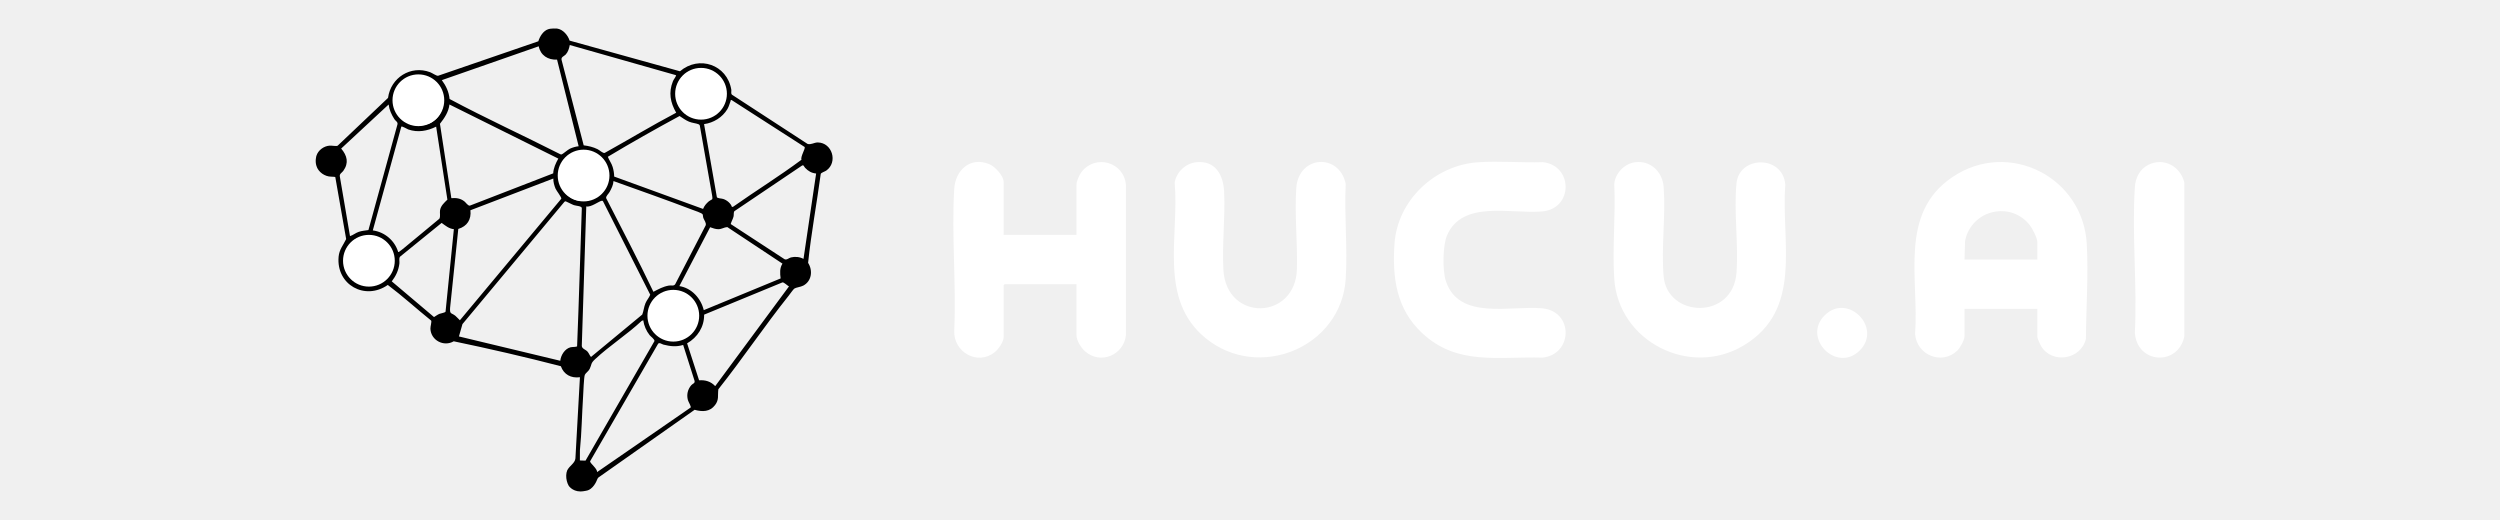
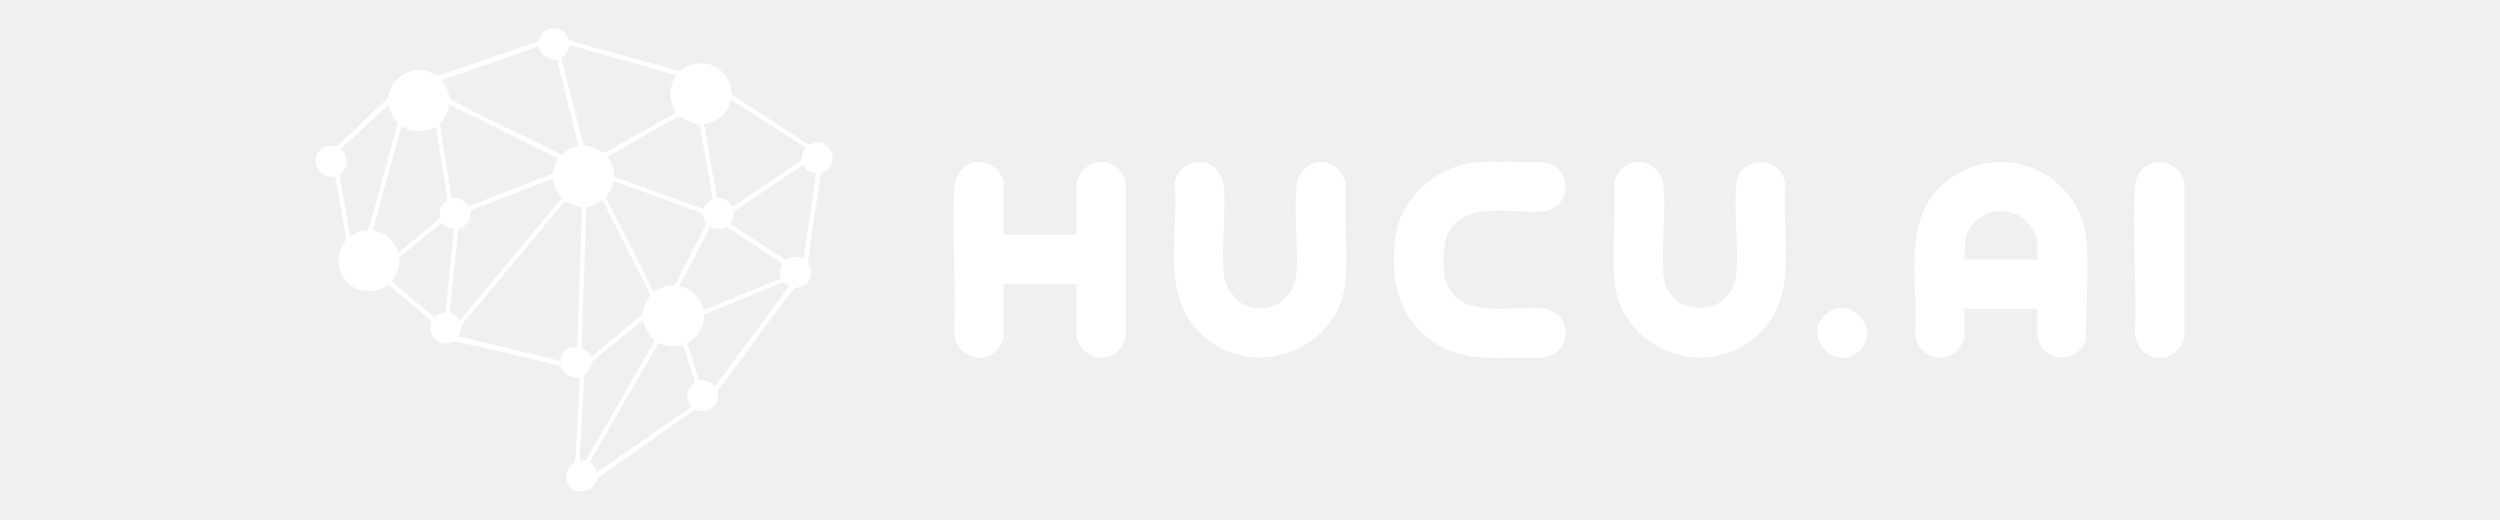
<svg xmlns="http://www.w3.org/2000/svg" id="Hucu_ai" data-name="Hucu ai" viewBox="0 0 3945.67 820.58">
  <defs>
    <style>
      .cls-1 {
        fill: #fff;
      }

      .cls-2 {
        fill: #fff;
      }

      .cls-3 {
        fill: #fff;
      }

      .cls-4 {
        fill: #fff;
      }

      .cls-5 {
        fill: #fff;
      }

      .cls-6 {
        fill: #fff;
      }
    </style>
  </defs>
  <g>
-     <path class="cls-6" d="M3447.41,287.76v243.68c-10.46,46.91-74.82,42.75-78.02-6.44,3.79-75.22-4.87-155.12,0-229.79.94-14.42,7.71-28.23,21-34.95,24.45-12.36,50.67,2.09,57.02,27.5Z" />
-     <path class="cls-6" d="M1584.04,370.65h114.96v-79.4c0-5.38,4.64-15.6,8.02-19.95,22.23-28.55,67.34-15.45,70,20.91v236.77c-3.4,31.46-40.26,47.06-64.55,25.46-6.26-5.57-13.47-16.91-13.47-25.49v-80.39h-113.46c-.11,0-1.5,1.39-1.5,1.5v81.89c0,7.54-8.21,19.22-14.08,23.89-27.31,21.73-65.1-.14-63.94-33.82,3.42-73.46-4.39-150.79,0-223.8,1.79-29.74,25.31-51.45,55.3-39.18,8.91,3.64,22.71,18.34,22.71,28.24v83.39Z" />
-     <path class="cls-6" d="M1887.71,256.08c30.19-3.44,42.93,19.71,44.26,46.11,2.05,40.72-3.43,83.14-1.09,123.93,4.72,82.27,114.18,79.44,116.04-2,.95-41.56-3.75-85.06-1.08-126.92,3.34-52.38,67.98-55.96,78.06-6.99-2.44,49.12,3.1,101.11,0,149.89-6.87,108.06-137.65,162.21-221.44,93.31-74.71-61.44-41.04-160.82-48.52-245.16,2.69-16.59,17.1-30.27,33.77-32.17Z" />
-     <path class="cls-6" d="M2580.46,256.06c24.69-3.33,43.51,15.31,45.26,39.15,3.33,45.31-3.98,95.94-.07,140.89,5.69,65.52,109.61,69.52,115.04-5.99,3.24-45.08-4.43-96.5-.03-140.84,4.34-43.76,72.94-44.87,77,1.95-6.79,91.54,28.52,197.44-65.71,254.01-85.04,51.06-197.62-6.23-204.23-105.18-3.25-48.65,2.39-100.76,0-149.78,1.52-16.78,16.05-31.96,32.73-34.21Z" />
-     <path class="cls-6" d="M2332.58,256.09c33.5-2.31,68.86,1.01,102.55-.17,47.83,5.38,48,73.27-.89,77.76-48.9,4.49-126.76-18.82-150.61,38.29-6.66,15.95-7.09,54.74-1.83,71.1,20.37,63.33,102.01,38.82,152.33,43.56,49.89,4.7,48.3,73.03.16,77.8-69.82-2.05-134.49,13.11-190-38.96-40.44-37.93-47-87.11-43.45-140.33,4.61-69.02,63.45-124.34,131.74-129.05Z" />
-     <path class="cls-6" d="M2935.23,553.06c-36.52,36.48-91.79-19.78-55.17-55.62,36.44-35.67,90.96,19.87,55.17,55.62Z" />
-     <path d="M1290.59,224.82c-5.43-.06-11.08,4.15-16.15,2.26l-119.24-77.64c-2-2.1-.57-5.38-1.01-7.98-6.68-39.44-50.9-54.62-81.02-28.97l-174.19-48.4c-2.67-8.48-10.35-17.68-19.7-19-4.45-.28-7.57-.12-11.25.32l-2.74.68c-7.95,2.59-13.33,11.47-15.65,19.06l-158.27,54.44c-2.52.36-8.99-4.28-12.5-5.61-30.66-11.57-62.29,8.7-66.44,40.53l-79.5,75.42c-2.21,1.28-9.15-.41-13.02-.06-8.98.8-17.79,7.26-20.5,15.96,0,0-2.57,8.17,0,15.98,2.88,9.82,13.29,16.97,23.44,17.02,2.31,0,6.2.32,6.34.67l17.15,97.81c-4.59,9.58-10.89,16.38-11.93,27.83-4.02,44.26,41.62,69.72,77.64,44.58,23.39,17.59,45.47,37.72,68.41,56.23,1.19,1.76-1.33,9.18-1.15,13.04.85,18.24,21.21,28.82,36.78,19.66,56.33,11.75,113.49,24.9,169.1,39.34,4.75,13.27,16.22,19.25,30.09,17.37l-7.12,128.22c-.93,7.7-8.83,10.96-12.88,18.59-2.04,4.85-2.12,11.18-.7,16.92.65,2.62,1.61,5.12,2.85,7.3,1.1,1.95,8.74,11.37,23.71,8.83l3.71-.65c11.48-1.6,16.99-16.05,17.46-17.36.47-1.3,1.11-2.53,2.02-3.49l151.94-106.93c12.23,3.34,24.06,3.44,32.35-7.57,6.55-8.7,3.8-14.83,5.13-24.84,38.29-48.18,72.64-99.67,111.03-147.74,1.84-2.3,7.27-10.08,8.85-11.14,2.96-1.98,9.78-2.41,14.22-4.77,13.25-7.04,15.34-23.79,7.55-35.86,4.88-46.88,13.65-93.59,19.95-140.4.79-2.1,6.56-3.7,8.74-5.25,18.74-13.26,9.36-44.15-13.48-44.4ZM1153.1,159.34c.39-.96-.56-1.78,1.59-1.43l115.28,74.1c1.49,2.52-6.98,15.34-5.02,20.1-34.78,25.92-72.17,49.01-107.76,74.11l-1.98.48c-1.75-5.84-8.14-10.89-13.79-12.7-2.92-.93-9.2-.78-10.03-2.96l-20.19-115.15c14.9-2,29.08-10.68,36.79-23.68,2.69-4.53,3.27-8.37,5.11-12.87ZM1232.04,439.44l-121.33,50.07c-4.38-18.6-19.17-34.98-38.5-37.98l48.57-92.92c4.16,1.43,8.4,3.15,12.91,3.13,5.54-.02,9.08-3.06,14.19-3.35l87.05,57.68c-4.62,7.32-3.9,15.16-2.89,23.37ZM1109.63,329.74l-140.29-51.07c-.06-5.09-.92-10.25-2.38-15.1-1.83-6.1-5.44-10.41-7.65-16.12,37.2-22.33,75.05-43.71,113.23-64.35,4.85,3.2,9.56,6.71,14.99,8.96,4.99,2.07,11,2.43,14.96,4.03,1.02.41,1.61.98,1.99,2.01l19.59,111.26c.12,1.5.64,3.93-.08,5.16-.16.27-4.1,2.21-5.26,3.22-4.05,3.53-7.07,6.96-9.09,12ZM1113.77,355.68l-48.08,92.84c-2.16,3.38-6.42,1.54-9.85,2.15-9.7,1.73-16.04,5.49-24.59,9.87-23.82-49.77-49.42-98.69-74.57-147.8-.66-3.14,3.77-6.76,5.38-9.69,2.9-5.28,5.89-11.12,6.2-17.28,41.43,14.9,83.07,29.48,124.2,45.19,3.22,1.23,15.64,5.24,16.54,7.45.62,1.51.36,3.86,1.15,5.84,1.5,3.76,4.83,7.49,3.62,11.44ZM933.53,314.5c-54.76,19.24-72.95-71.08-15.47-75.43,43.55-3.3,58.77,60.22,15.47,75.43ZM925.31,325.75c7.29,1.92,20.35-8.51,24.63-8.91.88-.08,1.34.09,1.8.86l74.5,147.42c-1.78,4.77-5.38,8.29-7.5,13.41-2.48,5.98-2.83,12-5.07,17.91l-80.92,66.94c-2.29-2.49-3.24-5.96-5.5-8.46-3.09-3.41-8.61-4.29-9.04-8.94l7.09-220.22ZM1091.72,472.5c33.3,37.2-22.25,89.2-57.14,52.59-35.65-37.4,22.33-91.47,57.14-52.59ZM1101.98,109.28c45.48-5,60.54,61.02,16.44,75.34-54.22,17.61-72.1-69.23-16.44-75.34ZM892.81,86.06c3.85-4.13,5.38-9.63,6.47-15.02l166.94,47.43c1.56,1.15.61,1.09.16,2.16-1.02,2.41-3.22,4.84-4.35,7.66-7.12,17.79-4.12,33.42,5.18,49.6-38.11,20.1-75.21,42.54-112.95,63.51-2.8.59-7.97-4.38-11.14-5.95-6.9-3.41-14.27-5.16-21.9-6.08l-34.73-134.14c-1.67-5.4,3.62-6.27,6.32-9.17ZM850.23,73.08c2.94,14.34,14.64,21.76,28.95,21.03l34.09,136.72c-4.38.38-9.74,1.96-13.68,3.81-3.39,1.59-11.45,8.61-13.03,9.03-.81.21-1.55.09-2.28-.27-57.97-29.48-117.62-56.64-174.73-87.19-1.05-11.2-5.65-20.84-12.24-29.74l152.92-53.4ZM693.4,345.24c-15.98,12.96-31.52,26.5-47.56,39.37-4.59,3.68-10.31,8.88-14.97,12.01-.83.56-.95,1.42-2.49.99-5.38-17.96-21.29-31.49-40-33.96l45-163.78c1.32-1.13,8.91,3.75,11.01,4.47,15.13,5.19,29.99,2.48,43.96-4.47l17.76,115.23c-4.98,4.87-10.68,9.74-11.67,17.18-.55,4.13.98,9.45-1.03,12.95ZM694.34,195.39c7.2-9.19,13.59-18.5,15.01-30.47l171.83,85.37c-4.01,7.17-7.71,15.01-8.06,23.32l-131.55,50.94c-3.23.34-6.15-4.82-8.76-6.81-6.3-4.81-12.67-5.59-20.47-5.01l-17.99-117.34ZM660.13,120.25c49.66-1.4,53.91,73.2,4.71,77.61-52.64,4.72-57.2-76.13-4.71-77.61ZM536.3,278.25c-.54-4.18,3.41-5.63,5.5-8.55,9.02-12.6,6.17-24.02-3.34-35.23l74.9-69.54c1.07,8.48,4.62,16.2,9.18,23.29,1.81,2.82,5.59,4.16,4.78,8.01l-45.83,166.85c-5.15.79-10.33,1.17-15.34,2.85-4.95,1.65-8.87,5.26-13.76,6.72l-16.09-94.4ZM584.86,450.53c-49.58,3.09-56.05-71.15-8.72-77.62,54.03-7.39,60.86,74.38,8.72,77.62ZM703.21,491.86c-.53,1.6-7,2.44-9.54,3.45-3.24,1.29-5.72,3.43-8.69,5.1l-66.66-56.34c6.63-8.82,10.57-16.94,12.03-28,.45-3.39-1.08-8.43,1.03-10.96l65.65-53.31c5.96,4.27,11.54,9.19,19.28,9.89l-13.1,130.17ZM718.81,498.51c-6.57-5.26-9.08-2.03-8.46-12.5l12.95-124.67c14.03-4.25,20.78-14.88,19.16-29.5l130.82-50.07c-.13,5.21,1.45,11.17,3.52,15.97,1.52,3.52,10.03,14.02,9.03,15.97l-160,191.76c-2.45-2.11-4.52-4.94-7.02-6.95ZM910.83,546.48c-.95,1.36-7.68.93-10.38,1.62-9,2.29-15.3,12.49-16.18,21.29l-159.95-38.4,5.55-19.48,160.84-192.86c.55-.59,1.22-.95,2.04-.94.72,0,10.3,5.18,12.98,6.04,3.8,1.22,11.93,1.35,12.53,4.46-2.51,72.89-4.48,145.5-7.44,218.28ZM924.1,727.02l-8.89-.3.06-16.01c2.8-28.12,3.15-56.63,5-84.89.4-6.18,1.22-30.45,2.74-34.21,1.12-2.75,5.84-5.61,7.64-9.34,3.65-7.55,1.21-8.5,8.58-15.4,22.55-21.11,50.76-39.09,73.49-60.41l2.5-.99c1.22,8.56,4.71,16.71,10.03,23.44,1.9,2.4,8.36,6.75,7.6,9.53l-108.74,188.57ZM1091.16,607.79c-5.81,6.66-7.77,14.97-5.49,23.56.73,2.76,5.37,10.16,4.41,11.79l-147.77,101.97c.66-5.58-11.66-14.18-10.9-17.19l107.32-185.51c2.35-2.25,5.61.8,8.49,1.52,10.83,2.7,20.06,3.8,30.99.49l17.97,56.55c1,4.09-2.9,4.4-5.02,6.83ZM1129.2,608.86l-.51.46c-6.88-7.31-15.41-9.8-25.35-9.11l-18.91-58.32c16.43-9.46,27.14-25.96,26.88-45.3l123.6-50.9c2.59-.36,7.56,5.03,10.3,6.34l-116.01,156.84ZM1268.13,408.6c-5.89-3.24-13.31-3.95-19.8-2.31-3.49.88-6.5,4.43-10.12,2.81l-84.98-55.5c1.12-4.08,3.44-7.71,4.5-11.85.76-2.97-.32-6.39,1.45-8.54l106.27-71.64c3.03-2.1,3.47,1.46,5.18,3.25,5.04,5.28,9.99,8.25,17.44,9.04l-19.93,134.75Z" />
-     <path class="cls-6" d="M3293.5,385.09c-5.81-105.66-123.32-165.38-211.88-105.73-85.47,57.57-52.62,160.34-59.11,247.62,2.28,33.05,41.9,49.97,66.56,26.47,4.21-4.01,11.45-16.88,11.45-22.51v-43.44h114.96v44.44c0,2.21,4.37,11.76,5.8,14.18,17.28,29.01,63.32,21.54,70.87-11.48.3-49.13,4.04-100.36,1.34-149.55ZM3215.49,409.6h-114.96l.86-28.44c.04-2.4,2-8.79,2.66-10.49,16.29-41.98,71.29-50.87,99.42-15.47,4.09,5.15,12.02,20.68,12.02,26.94v27.46Z" />
+     <path class="cls-6" d="M3447.41,287.76v243.68c-10.46,46.91-74.82,42.75-78.02-6.44,3.79-75.22-4.87-155.12,0-229.79.94-14.42,7.71-28.23,21-34.95,24.45-12.36,50.67,2.09,57.02,27.5Z" fill="#ffffff" />
+     <path class="cls-6" d="M1584.04,370.65h114.96v-79.4c0-5.38,4.64-15.6,8.02-19.95,22.23-28.55,67.34-15.45,70,20.91v236.77c-3.4,31.46-40.26,47.06-64.55,25.46-6.26-5.57-13.47-16.91-13.47-25.49v-80.39h-113.46c-.11,0-1.5,1.39-1.5,1.5v81.89c0,7.54-8.21,19.22-14.08,23.89-27.31,21.73-65.1-.14-63.94-33.82,3.42-73.46-4.39-150.79,0-223.8,1.79-29.74,25.31-51.45,55.3-39.18,8.91,3.64,22.71,18.34,22.71,28.24v83.39Z" fill="#ffffff" />
+     <path class="cls-6" d="M1887.71,256.08c30.19-3.44,42.93,19.71,44.26,46.11,2.05,40.72-3.43,83.14-1.09,123.93,4.72,82.27,114.18,79.44,116.04-2,.95-41.56-3.75-85.06-1.08-126.92,3.34-52.38,67.98-55.96,78.06-6.99-2.44,49.12,3.1,101.11,0,149.89-6.87,108.06-137.65,162.21-221.44,93.31-74.71-61.44-41.04-160.82-48.52-245.16,2.69-16.59,17.1-30.27,33.77-32.17Z" fill="#ffffff" />
+     <path class="cls-6" d="M2580.46,256.06c24.69-3.33,43.51,15.31,45.26,39.15,3.33,45.31-3.98,95.94-.07,140.89,5.69,65.52,109.61,69.52,115.04-5.99,3.24-45.08-4.43-96.5-.03-140.84,4.34-43.76,72.94-44.87,77,1.95-6.79,91.54,28.52,197.44-65.71,254.01-85.04,51.06-197.62-6.23-204.23-105.18-3.25-48.65,2.39-100.76,0-149.78,1.52-16.78,16.05-31.96,32.73-34.21Z" fill="#ffffff" />
+     <path class="cls-6" d="M2332.58,256.09c33.5-2.31,68.86,1.01,102.55-.17,47.83,5.38,48,73.27-.89,77.76-48.9,4.49-126.76-18.82-150.61,38.29-6.66,15.95-7.09,54.74-1.83,71.1,20.37,63.33,102.01,38.82,152.33,43.56,49.89,4.7,48.3,73.03.16,77.8-69.82-2.05-134.49,13.11-190-38.96-40.44-37.93-47-87.11-43.45-140.33,4.61-69.02,63.45-124.34,131.74-129.05Z" fill="#ffffff" />
+     <path class="cls-6" d="M2935.23,553.06c-36.52,36.48-91.79-19.78-55.17-55.62,36.44-35.67,90.96,19.87,55.17,55.62Z" fill="#ffffff" />
+     <path d="M1290.59,224.82c-5.43-.06-11.08,4.15-16.15,2.26l-119.24-77.64c-2-2.1-.57-5.38-1.01-7.98-6.68-39.44-50.9-54.62-81.02-28.97l-174.19-48.4c-2.67-8.48-10.35-17.68-19.7-19-4.45-.28-7.57-.12-11.25.32l-2.74.68c-7.95,2.59-13.33,11.47-15.65,19.06l-158.27,54.44c-2.52.36-8.99-4.28-12.5-5.61-30.66-11.57-62.29,8.7-66.44,40.53l-79.5,75.42c-2.21,1.28-9.15-.41-13.02-.06-8.98.8-17.79,7.26-20.5,15.96,0,0-2.57,8.17,0,15.98,2.88,9.82,13.29,16.97,23.44,17.02,2.31,0,6.2.32,6.34.67l17.15,97.81c-4.59,9.58-10.89,16.38-11.93,27.83-4.02,44.26,41.62,69.72,77.64,44.58,23.39,17.59,45.47,37.72,68.41,56.23,1.19,1.76-1.33,9.18-1.15,13.04.85,18.24,21.21,28.82,36.78,19.66,56.33,11.75,113.49,24.9,169.1,39.34,4.75,13.27,16.22,19.25,30.09,17.37l-7.12,128.22c-.93,7.7-8.83,10.96-12.88,18.59-2.04,4.85-2.12,11.18-.7,16.92.65,2.62,1.61,5.12,2.85,7.3,1.1,1.95,8.74,11.37,23.71,8.83l3.71-.65c11.48-1.6,16.99-16.05,17.46-17.36.47-1.3,1.11-2.53,2.02-3.49l151.94-106.93c12.23,3.34,24.06,3.44,32.35-7.57,6.55-8.7,3.8-14.83,5.13-24.84,38.29-48.18,72.64-99.67,111.03-147.74,1.84-2.3,7.27-10.08,8.85-11.14,2.96-1.98,9.78-2.41,14.22-4.77,13.25-7.04,15.34-23.79,7.55-35.86,4.88-46.88,13.65-93.59,19.95-140.4.79-2.1,6.56-3.7,8.74-5.25,18.74-13.26,9.36-44.15-13.48-44.4ZM1153.1,159.34c.39-.96-.56-1.78,1.59-1.43l115.28,74.1c1.49,2.52-6.98,15.34-5.02,20.1-34.78,25.92-72.17,49.01-107.76,74.11l-1.98.48c-1.75-5.84-8.14-10.89-13.79-12.7-2.92-.93-9.2-.78-10.03-2.96l-20.19-115.15c14.9-2,29.08-10.68,36.79-23.68,2.69-4.53,3.27-8.37,5.11-12.87ZM1232.04,439.44l-121.33,50.07c-4.38-18.6-19.17-34.98-38.5-37.98l48.57-92.92c4.16,1.43,8.4,3.15,12.91,3.13,5.54-.02,9.08-3.06,14.19-3.35l87.05,57.68c-4.62,7.32-3.9,15.16-2.89,23.37ZM1109.63,329.74l-140.29-51.07c-.06-5.09-.92-10.25-2.38-15.1-1.83-6.1-5.44-10.41-7.65-16.12,37.2-22.33,75.05-43.71,113.23-64.35,4.85,3.2,9.56,6.71,14.99,8.96,4.99,2.07,11,2.43,14.96,4.03,1.02.41,1.61.98,1.99,2.01l19.59,111.26c.12,1.5.64,3.93-.08,5.16-.16.27-4.1,2.21-5.26,3.22-4.05,3.53-7.07,6.96-9.09,12ZM1113.77,355.68l-48.08,92.84c-2.16,3.38-6.42,1.54-9.85,2.15-9.7,1.73-16.04,5.49-24.59,9.87-23.82-49.77-49.42-98.69-74.57-147.8-.66-3.14,3.77-6.76,5.38-9.69,2.9-5.28,5.89-11.12,6.2-17.28,41.43,14.9,83.07,29.48,124.2,45.19,3.22,1.23,15.64,5.24,16.54,7.45.62,1.51.36,3.86,1.15,5.84,1.5,3.76,4.83,7.49,3.62,11.44ZM933.53,314.5c-54.76,19.24-72.95-71.08-15.47-75.43,43.55-3.3,58.77,60.22,15.47,75.43ZM925.31,325.75c7.29,1.92,20.35-8.51,24.63-8.91.88-.08,1.34.09,1.8.86l74.5,147.42c-1.78,4.77-5.38,8.29-7.5,13.41-2.48,5.98-2.83,12-5.07,17.91l-80.92,66.94c-2.29-2.49-3.24-5.96-5.5-8.46-3.09-3.41-8.61-4.29-9.04-8.94l7.09-220.22ZM1091.72,472.5c33.3,37.2-22.25,89.2-57.14,52.59-35.65-37.4,22.33-91.47,57.14-52.59ZM1101.98,109.28c45.48-5,60.54,61.02,16.44,75.34-54.22,17.61-72.1-69.23-16.44-75.34ZM892.81,86.06c3.85-4.13,5.38-9.63,6.47-15.02l166.94,47.43c1.56,1.15.61,1.09.16,2.16-1.02,2.41-3.22,4.84-4.35,7.66-7.12,17.79-4.12,33.42,5.18,49.6-38.11,20.1-75.21,42.54-112.95,63.51-2.8.59-7.97-4.38-11.14-5.95-6.9-3.41-14.27-5.16-21.9-6.08l-34.73-134.14c-1.67-5.4,3.62-6.27,6.32-9.17ZM850.23,73.08c2.94,14.34,14.64,21.76,28.95,21.03l34.09,136.72c-4.38.38-9.74,1.96-13.68,3.81-3.39,1.59-11.45,8.61-13.03,9.03-.81.21-1.55.09-2.28-.27-57.97-29.48-117.62-56.64-174.73-87.19-1.05-11.2-5.65-20.84-12.24-29.74l152.92-53.4ZM693.4,345.24c-15.98,12.96-31.52,26.5-47.56,39.37-4.59,3.68-10.31,8.88-14.97,12.01-.83.56-.95,1.42-2.49.99-5.38-17.96-21.29-31.49-40-33.96l45-163.78c1.32-1.13,8.91,3.75,11.01,4.47,15.13,5.19,29.99,2.48,43.96-4.47l17.76,115.23c-4.98,4.87-10.68,9.74-11.67,17.18-.55,4.13.98,9.45-1.03,12.95ZM694.34,195.39c7.2-9.19,13.59-18.5,15.01-30.47l171.83,85.37c-4.01,7.17-7.71,15.01-8.06,23.32l-131.55,50.94c-3.23.34-6.15-4.82-8.76-6.81-6.3-4.81-12.67-5.59-20.47-5.01l-17.99-117.34ZM660.13,120.25c49.66-1.4,53.91,73.2,4.71,77.61-52.64,4.72-57.2-76.13-4.71-77.61ZM536.3,278.25c-.54-4.18,3.41-5.63,5.5-8.55,9.02-12.6,6.17-24.02-3.34-35.23l74.9-69.54c1.07,8.48,4.62,16.2,9.18,23.29,1.81,2.82,5.59,4.16,4.78,8.01l-45.83,166.85c-5.15.79-10.33,1.17-15.34,2.85-4.95,1.65-8.87,5.26-13.76,6.72l-16.09-94.4ZM584.86,450.53c-49.58,3.09-56.05-71.15-8.72-77.62,54.03-7.39,60.86,74.38,8.72,77.62ZM703.21,491.86c-.53,1.6-7,2.44-9.54,3.45-3.24,1.29-5.72,3.43-8.69,5.1l-66.66-56.34c6.63-8.82,10.57-16.94,12.03-28,.45-3.39-1.08-8.43,1.03-10.96l65.65-53.31c5.96,4.27,11.54,9.19,19.28,9.89l-13.1,130.17ZM718.81,498.51c-6.57-5.26-9.08-2.03-8.46-12.5l12.95-124.67c14.03-4.25,20.78-14.88,19.16-29.5l130.82-50.07c-.13,5.21,1.45,11.17,3.52,15.97,1.52,3.52,10.03,14.02,9.03,15.97l-160,191.76c-2.45-2.11-4.52-4.94-7.02-6.95ZM910.83,546.48c-.95,1.36-7.68.93-10.38,1.62-9,2.29-15.3,12.49-16.18,21.29l-159.95-38.4,5.55-19.48,160.84-192.86c.55-.59,1.22-.95,2.04-.94.72,0,10.3,5.18,12.98,6.04,3.8,1.22,11.93,1.35,12.53,4.46-2.51,72.89-4.48,145.5-7.44,218.28ZM924.1,727.02l-8.89-.3.06-16.01c2.8-28.12,3.15-56.63,5-84.89.4-6.18,1.22-30.45,2.74-34.21,1.12-2.75,5.84-5.61,7.64-9.34,3.65-7.55,1.21-8.5,8.58-15.4,22.55-21.11,50.76-39.09,73.49-60.41l2.5-.99c1.22,8.56,4.71,16.71,10.03,23.44,1.9,2.4,8.36,6.75,7.6,9.53l-108.74,188.57ZM1091.16,607.79c-5.81,6.66-7.77,14.97-5.49,23.56.73,2.76,5.37,10.16,4.41,11.79l-147.77,101.97c.66-5.58-11.66-14.18-10.9-17.19l107.32-185.51c2.35-2.25,5.61.8,8.49,1.52,10.83,2.7,20.06,3.8,30.99.49l17.97,56.55c1,4.09-2.9,4.4-5.02,6.83ZM1129.2,608.86l-.51.46c-6.88-7.31-15.41-9.8-25.35-9.11l-18.91-58.32c16.43-9.46,27.14-25.96,26.88-45.3l123.6-50.9c2.59-.36,7.56,5.03,10.3,6.34l-116.01,156.84ZM1268.13,408.6c-5.89-3.24-13.31-3.95-19.8-2.31-3.49.88-6.5,4.43-10.12,2.81l-84.98-55.5c1.12-4.08,3.44-7.71,4.5-11.85.76-2.97-.32-6.39,1.45-8.54l106.27-71.64c3.03-2.1,3.47,1.46,5.18,3.25,5.04,5.28,9.99,8.25,17.44,9.04l-19.93,134.75Z" fill="#ffffff" />
+     <path class="cls-6" d="M3293.5,385.09c-5.81-105.66-123.32-165.38-211.88-105.73-85.47,57.57-52.62,160.34-59.11,247.62,2.28,33.05,41.9,49.97,66.56,26.47,4.21-4.01,11.45-16.88,11.45-22.51v-43.44h114.96v44.44c0,2.21,4.37,11.76,5.8,14.18,17.28,29.01,63.32,21.54,70.87-11.48.3-49.13,4.04-100.36,1.34-149.55ZM3215.49,409.6h-114.96l.86-28.44c.04-2.4,2-8.79,2.66-10.49,16.29-41.98,71.29-50.87,99.42-15.47,4.09,5.15,12.02,20.68,12.02,26.94v27.46Z" fill="#ffffff" />
  </g>
-   <circle class="cls-2" cx="1106.41" cy="147.99" r="40.83" />
-   <circle class="cls-1" cx="921.07" cy="277.06" r="40.83" />
-   <circle class="cls-4" cx="582.23" cy="411.53" r="40.83" />
-   <circle class="cls-3" cx="660.31" cy="158.24" r="40.83" />
-   <circle class="cls-5" cx="1062.68" cy="498.31" r="40.83" />
+   <circle class="cls-2" cx="1106.41" cy="147.99" r="40.83" fill="#ffffff" />
+   <circle class="cls-1" cx="921.07" cy="277.06" r="40.83" fill="#ffffff" />
+   <circle class="cls-4" cx="582.23" cy="411.53" r="40.83" fill="#ffffff" />
+   <circle class="cls-3" cx="660.31" cy="158.24" r="40.83" fill="#ffffff" />
+   <circle class="cls-5" cx="1062.68" cy="498.31" r="40.83" fill="#ffffff" />
</svg>
